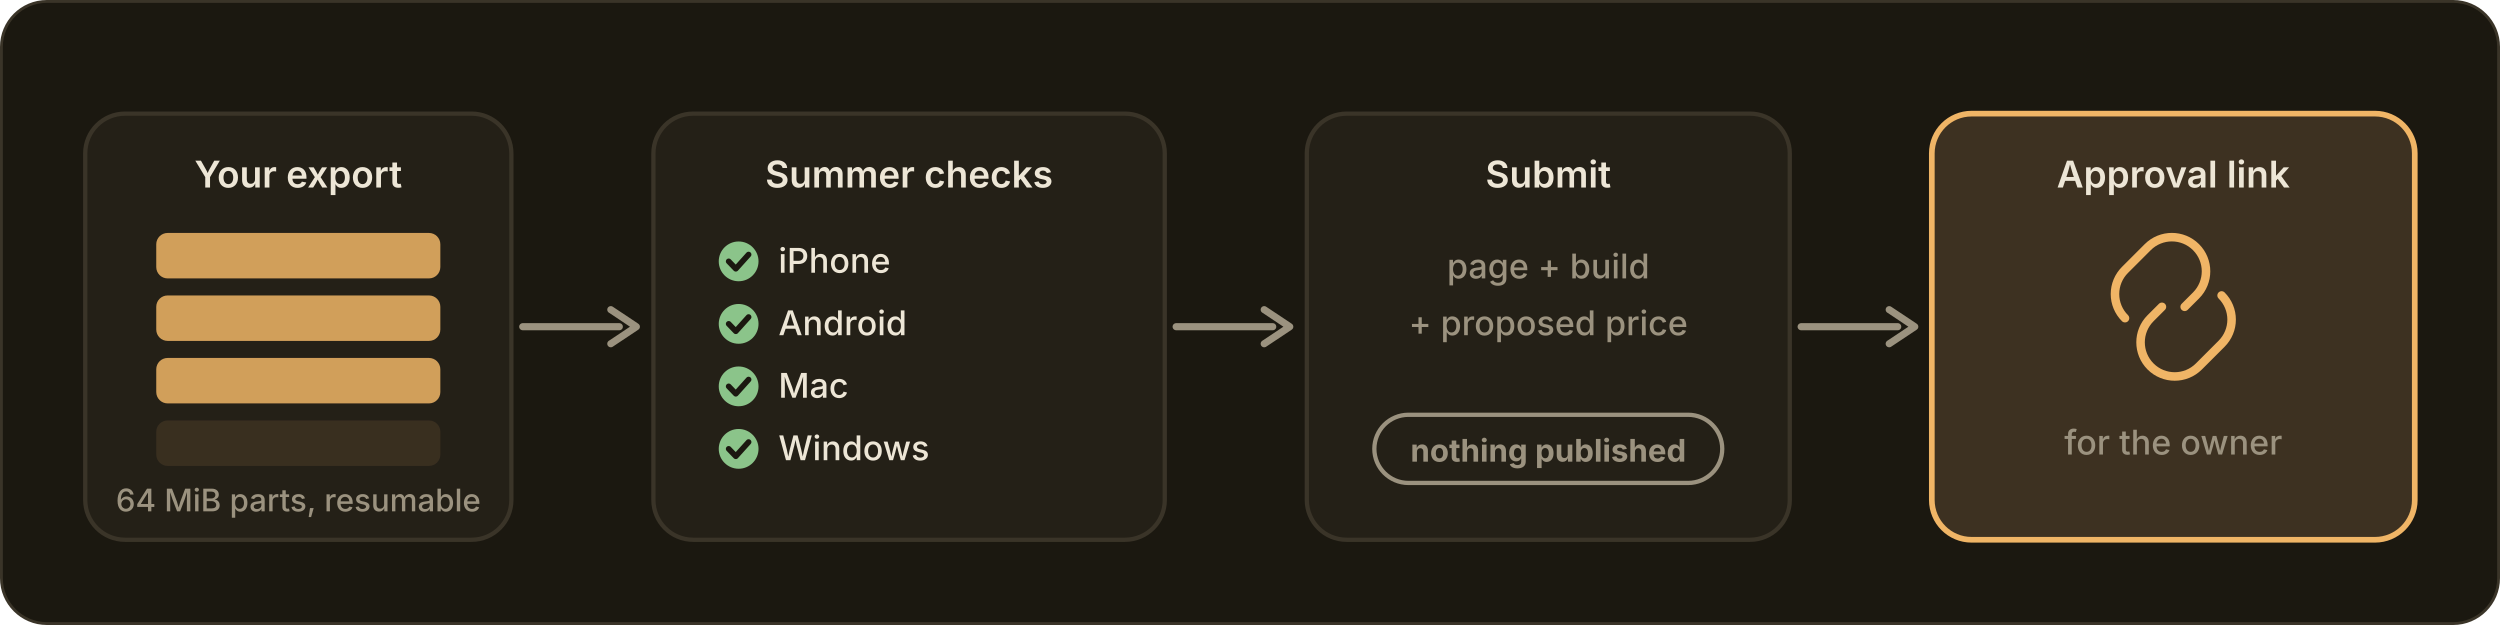
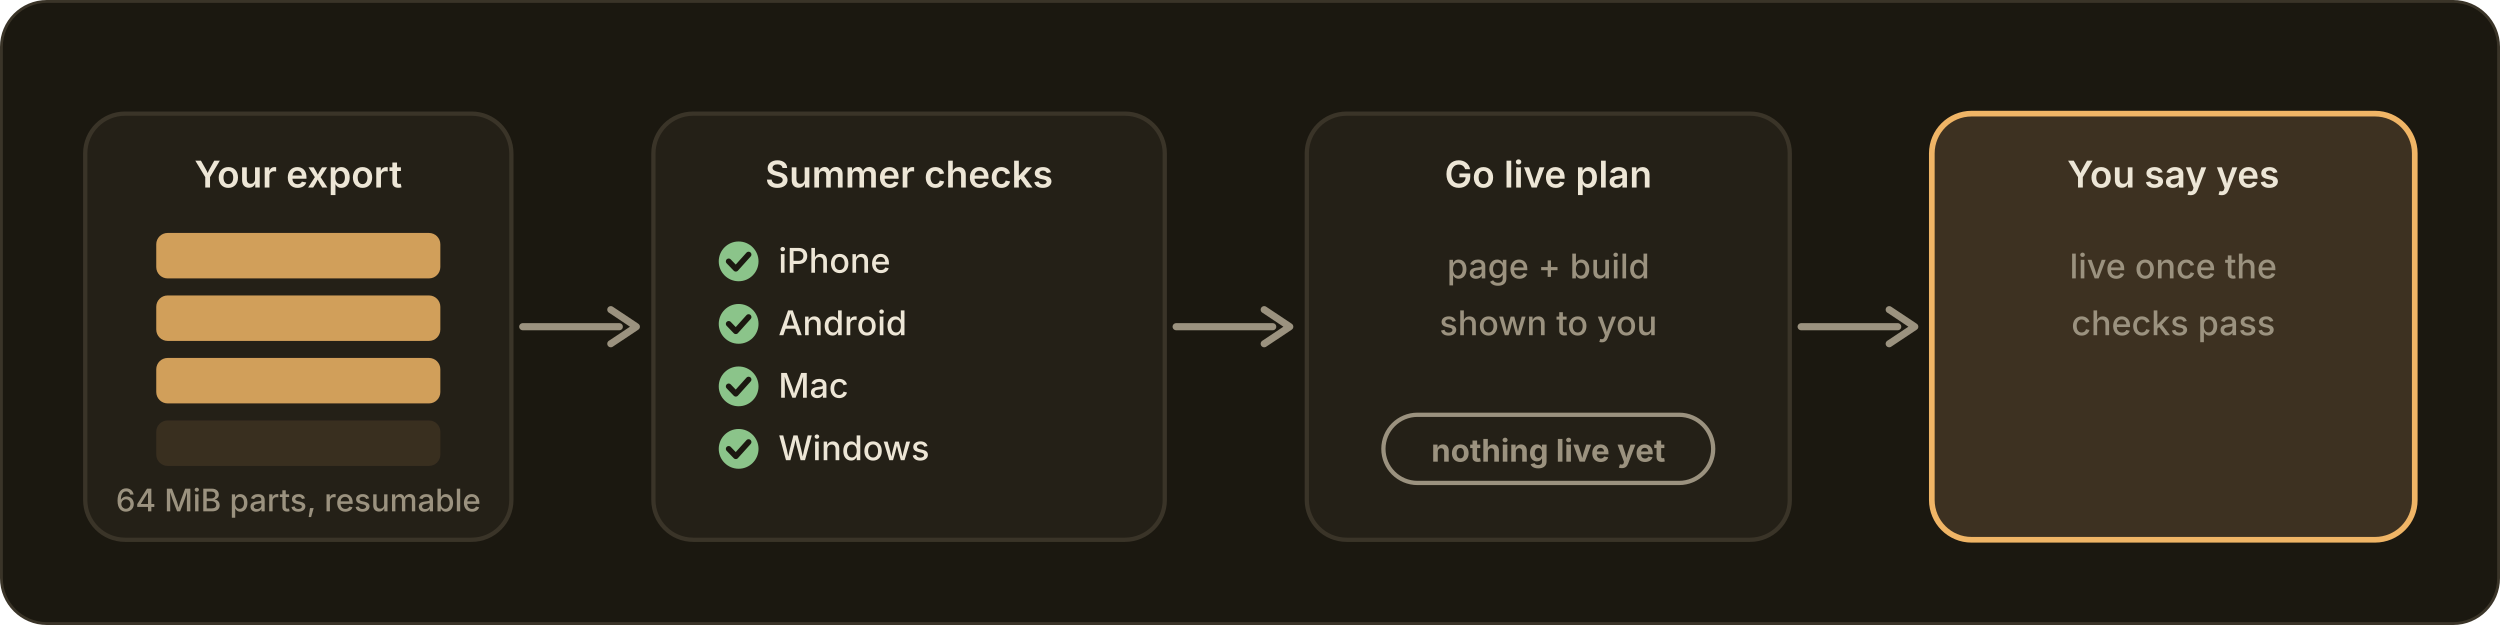
<svg xmlns="http://www.w3.org/2000/svg" viewBox="0 0 880 220" width="880" height="220" font-family="Inter, -apple-system, 'Segoe UI', Helvetica, Arial, sans-serif">
  <rect x="0.5" y="0.5" width="879" height="219" rx="16" fill="#1b1810" stroke="#3a3428" />
  <rect x="30" y="40" width="150" height="150" rx="14" fill="#242017" stroke="#3a3428" stroke-width="1.5" opacity="1" />
  <text x="105" y="66" font-size="13" font-weight="600" fill="#ede6d6" text-anchor="middle" opacity="1">Your export</text>
  <rect x="55" y="82" width="100" height="16" rx="4" fill="#f0b566" opacity="0.85" />
  <rect x="55" y="104" width="100" height="16" rx="4" fill="#f0b566" opacity="0.85" />
  <rect x="55" y="126" width="100" height="16" rx="4" fill="#f0b566" opacity="0.85" />
  <rect x="55" y="148" width="100" height="16" rx="4" fill="#3d3121" opacity="0.85" />
  <text x="105" y="180" font-size="11" font-weight="500" fill="#9b927f" text-anchor="middle" opacity="1">64 MiB parts, resumable</text>
  <line x1="184" y1="115" x2="218" y2="115" stroke="#9b927f" stroke-width="2.5" stroke-linecap="round" opacity="1" />
  <path d="M 215 109 L 224 115 L 215 121" fill="none" stroke="#9b927f" stroke-width="2.5" stroke-linecap="round" stroke-linejoin="round" />
  <rect x="230" y="40" width="180" height="150" rx="14" fill="#242017" stroke="#3a3428" stroke-width="1.5" opacity="1" />
  <text x="320" y="66" font-size="13" font-weight="600" fill="#ede6d6" text-anchor="middle" opacity="1">Summer checks</text>
  <circle cx="260" cy="92" r="7" fill="#8bc48a" />
  <path d="M 256.5 92 l 2.5 2.6 l 4.5 -5" fill="none" stroke="#1b1810" stroke-width="2" stroke-linecap="round" stroke-linejoin="round" />
  <text x="274" y="96" font-size="12" font-weight="500" fill="#ede6d6" text-anchor="start" opacity="1">iPhone</text>
  <circle cx="260" cy="114" r="7" fill="#8bc48a" />
  <path d="M 256.5 114 l 2.5 2.6 l 4.5 -5" fill="none" stroke="#1b1810" stroke-width="2" stroke-linecap="round" stroke-linejoin="round" />
  <text x="274" y="118" font-size="12" font-weight="500" fill="#ede6d6" text-anchor="start" opacity="1">Android</text>
  <circle cx="260" cy="136" r="7" fill="#8bc48a" />
  <path d="M 256.5 136 l 2.5 2.6 l 4.5 -5" fill="none" stroke="#1b1810" stroke-width="2" stroke-linecap="round" stroke-linejoin="round" />
  <text x="274" y="140" font-size="12" font-weight="500" fill="#ede6d6" text-anchor="start" opacity="1">Mac</text>
  <circle cx="260" cy="158" r="7" fill="#8bc48a" />
  <path d="M 256.5 158 l 2.5 2.6 l 4.5 -5" fill="none" stroke="#1b1810" stroke-width="2" stroke-linecap="round" stroke-linejoin="round" />
  <text x="274" y="162" font-size="12" font-weight="500" fill="#ede6d6" text-anchor="start" opacity="1">Windows</text>
  <line x1="414" y1="115" x2="448" y2="115" stroke="#9b927f" stroke-width="2.5" stroke-linecap="round" opacity="1" />
  <path d="M 445 109 L 454 115 L 445 121" fill="none" stroke="#9b927f" stroke-width="2.5" stroke-linecap="round" stroke-linejoin="round" />
  <rect x="460" y="40" width="170" height="150" rx="14" fill="#242017" stroke="#3a3428" stroke-width="1.5" opacity="1" />
-   <text x="545" y="66" font-size="13" font-weight="600" fill="#ede6d6" text-anchor="middle" opacity="1">Submit</text>
+   <text x="545" y="66" font-size="13" font-weight="600" fill="#ede6d6" text-anchor="middle" opacity="1">Go live plan</text>
  <text x="545" y="98" font-size="12" font-weight="500" fill="#9b927f" text-anchor="middle" opacity="1">page + build</text>
-   <text x="545" y="118" font-size="12" font-weight="500" fill="#9b927f" text-anchor="middle" opacity="1">+ proposed price</text>
-   <rect x="483.77" y="146" width="122.46" height="24" rx="12" fill="#242017" stroke="#9b927f" stroke-width="1.5" opacity="1" />
-   <text x="545" y="162.5" font-size="11" font-weight="700" fill="#9b927f" text-anchor="middle" opacity="1">nothing published</text>
+   <text x="545" y="118" font-size="12" font-weight="500" fill="#9b927f" text-anchor="middle" opacity="1">shown to you</text>
+   <rect x="486.96" y="146" width="116.08" height="24" rx="12" fill="#242017" stroke="#9b927f" stroke-width="1.5" opacity="1" />
+   <text x="545" y="162.5" font-size="11" font-weight="700" fill="#9b927f" text-anchor="middle" opacity="1">nothing live yet</text>
  <line x1="634" y1="115" x2="668" y2="115" stroke="#9b927f" stroke-width="2.5" stroke-linecap="round" opacity="1" />
  <path d="M 665 109 L 674 115 L 665 121" fill="none" stroke="#9b927f" stroke-width="2.5" stroke-linecap="round" stroke-linejoin="round" />
  <rect x="680" y="40" width="170" height="150" rx="14" fill="#3d3121" stroke="#f0b566" stroke-width="2" opacity="1" />
-   <text x="765" y="66" font-size="13" font-weight="600" fill="#ede6d6" text-anchor="middle" opacity="1">Approval link</text>
-   <path d="M 748 112 a 12 12 0 0 1 0 -17 l 8 -8 a 12 12 0 0 1 17 17 l -4 4 M 782 104 a 12 12 0 0 1 0 17 l -8 8 a 12 12 0 0 1 -17 -17 l 4 -4" fill="none" stroke="#f0b566" stroke-width="3" stroke-linecap="round" />
-   <text x="765" y="160" font-size="12" font-weight="500" fill="#9b927f" text-anchor="middle" opacity="1">for the owner</text>
+   <text x="765" y="66" font-size="13" font-weight="600" fill="#ede6d6" text-anchor="middle" opacity="1">You say yes</text>
+   <text x="765" y="98" font-size="12" font-weight="500" fill="#9b927f" text-anchor="middle" opacity="1">live once the</text>
+   <text x="765" y="118" font-size="12" font-weight="500" fill="#9b927f" text-anchor="middle" opacity="1">checks pass</text>
</svg>
